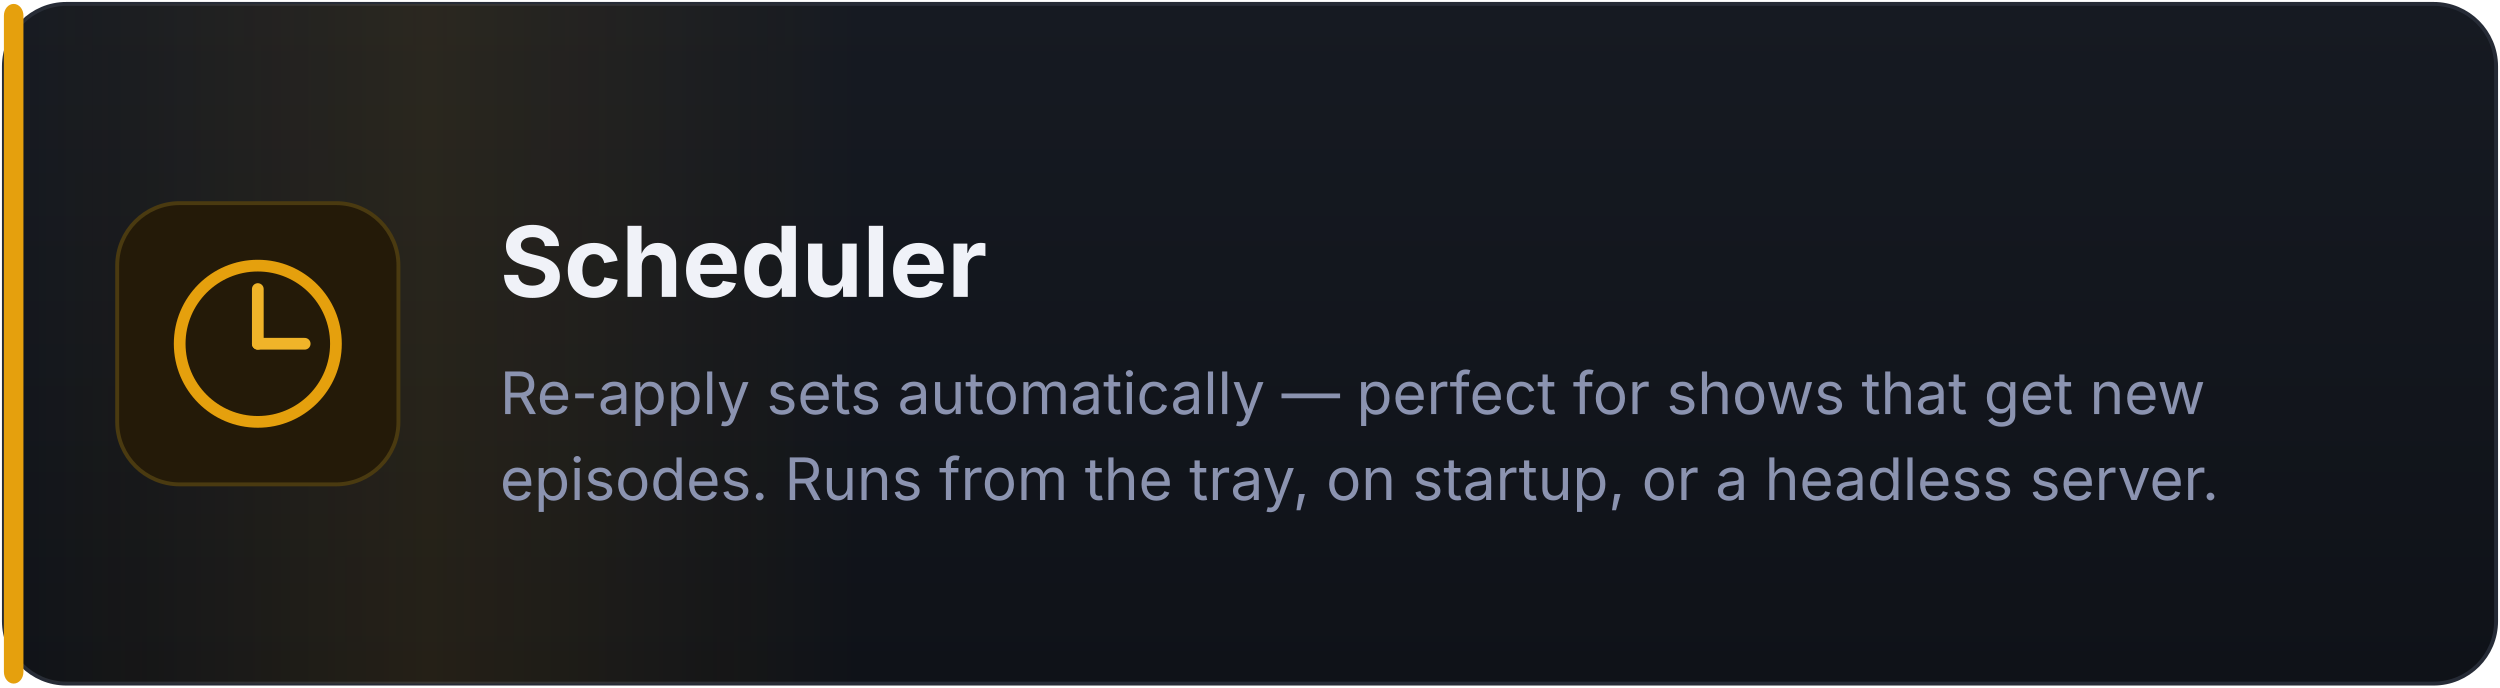
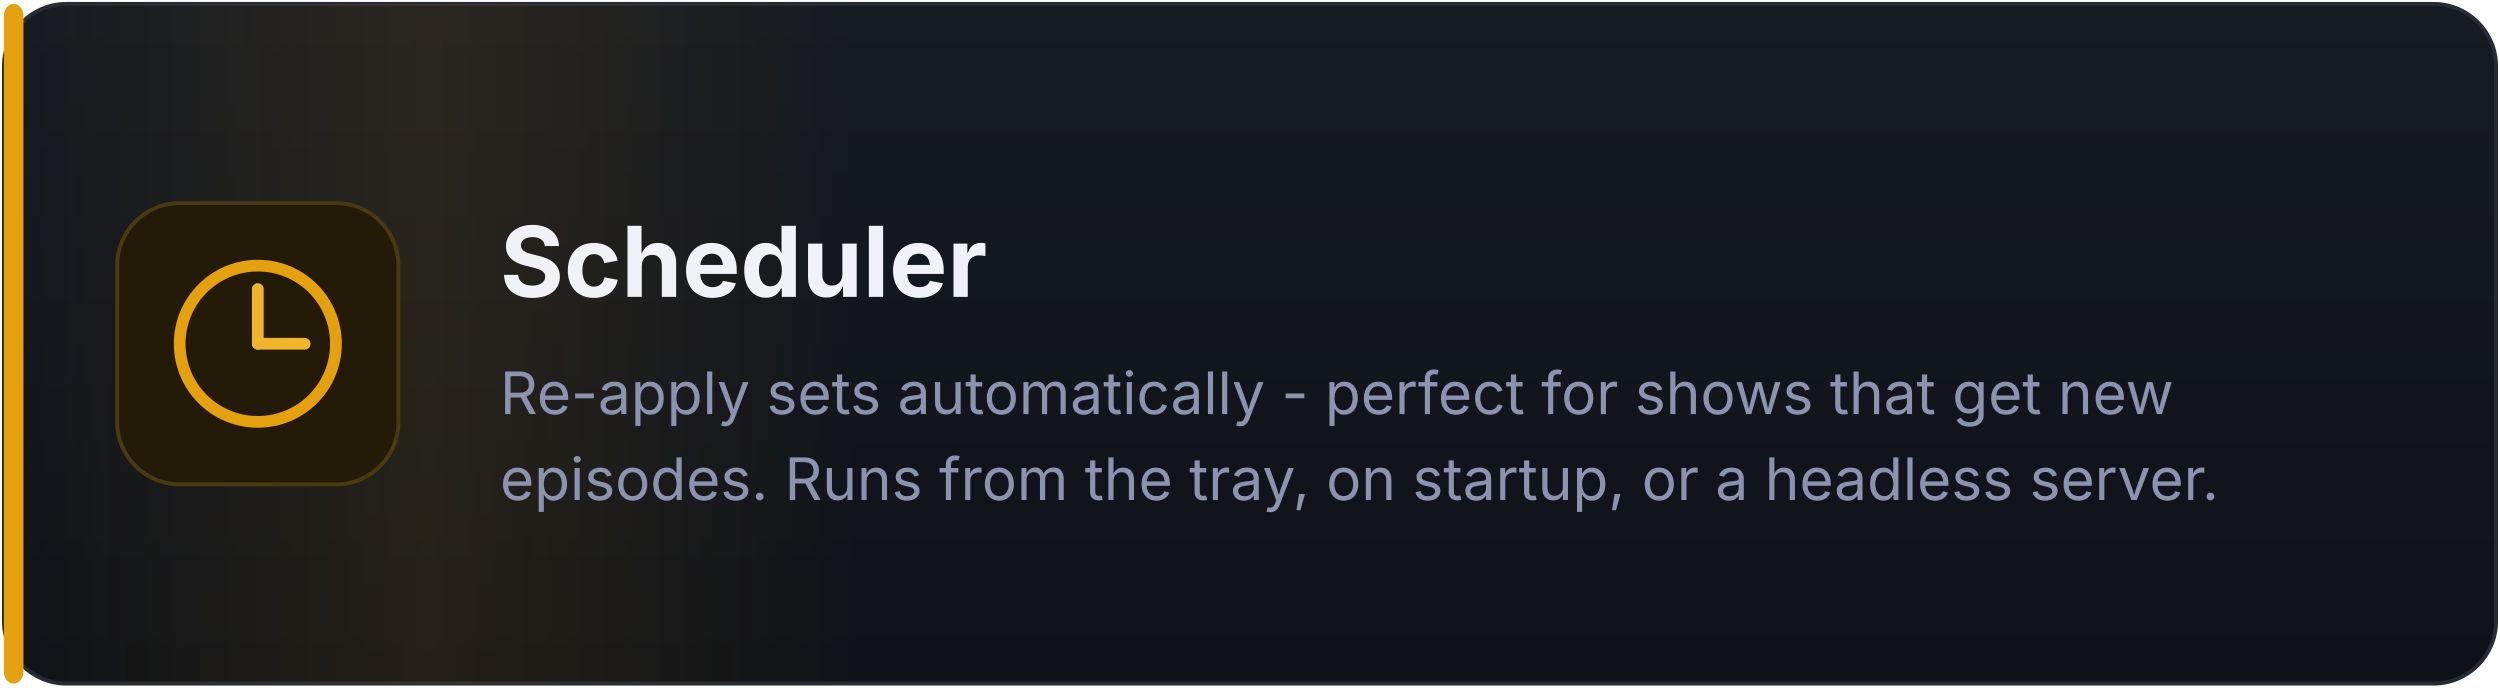
<svg xmlns="http://www.w3.org/2000/svg" width="640" height="176" viewBox="0 0 640 176" fill="none" role="img" aria-label="Scheduler">
  <defs>
    <linearGradient id="bg" x1="0" y1="0" x2="0" y2="1">
      <stop offset="0" stop-color="#161a22" />
      <stop offset="1" stop-color="#0f1218" />
    </linearGradient>
    <linearGradient id="shine" x1="0" y1="0" x2="1" y2="0">
      <stop offset="0" stop-color="#e5a00d" stop-opacity="0" />
      <stop offset=".5" stop-color="#e5a00d" stop-opacity=".10" />
      <stop offset="1" stop-color="#e5a00d" stop-opacity="0" />
    </linearGradient>
    <clipPath id="card">
      <rect x="1" y="1" width="638" height="174" rx="16" />
    </clipPath>
    <style>
      @keyframes sweep{0%{transform:translateX(-300px)}55%,100%{transform:translateX(760px)}}
      @keyframes glow{0%,100%{opacity:.9}50%{opacity:1}}
      @keyframes tick{0%{transform:rotate(0)}100%{transform:rotate(360deg)}}
      .sweep{animation:sweep 6s ease-in-out 2.4s infinite}
      .tile{animation:glow 3s ease-in-out infinite}
      .hand{transform-origin:66px 88px;animation:tick 8s steps(8) infinite}
    </style>
  </defs>
  <rect x="1" y="1" width="638" height="174" rx="16" fill="url(#bg)" stroke="#262b36" />
  <g clip-path="url(#card)">
    <rect class="sweep" x="0" y="0" width="220" height="176" fill="url(#shine)" />
  </g>
  <rect x="1" y="1" width="5" height="174" rx="3" fill="#e5a00d" />
  <g class="tile">
    <rect x="30" y="52" width="72" height="72" rx="16" fill="#241a08" stroke="#4a3a10" />
    <circle cx="66" cy="88" r="20" fill="none" stroke="#e5a00d" stroke-width="3" />
    <line class="hand" x1="66" y1="88" x2="66" y2="74" stroke="#f0b429" stroke-width="3" stroke-linecap="round" />
    <line x1="66" y1="88" x2="78" y2="88" stroke="#f0b429" stroke-width="3" stroke-linecap="round" />
  </g>
  <text x="128" y="76" font-family="Segoe UI, Inter, sans-serif" font-size="25" font-weight="700" fill="#f0f2f8">Scheduler</text>
-   <text x="128" y="106" font-family="Segoe UI, Inter, sans-serif" font-size="15" fill="#8b93b0">Re-apply sets automatically — perfect for shows that get new</text>
+   <text x="128" y="106" font-family="Segoe UI, Inter, sans-serif" font-size="15" fill="#8b93b0">Re-apply sets automatically - perfect for shows that get new</text>
  <text x="128" y="128" font-family="Segoe UI, Inter, sans-serif" font-size="15" fill="#8b93b0">episodes. Runs from the tray, on startup, or a headless server.</text>
</svg>
